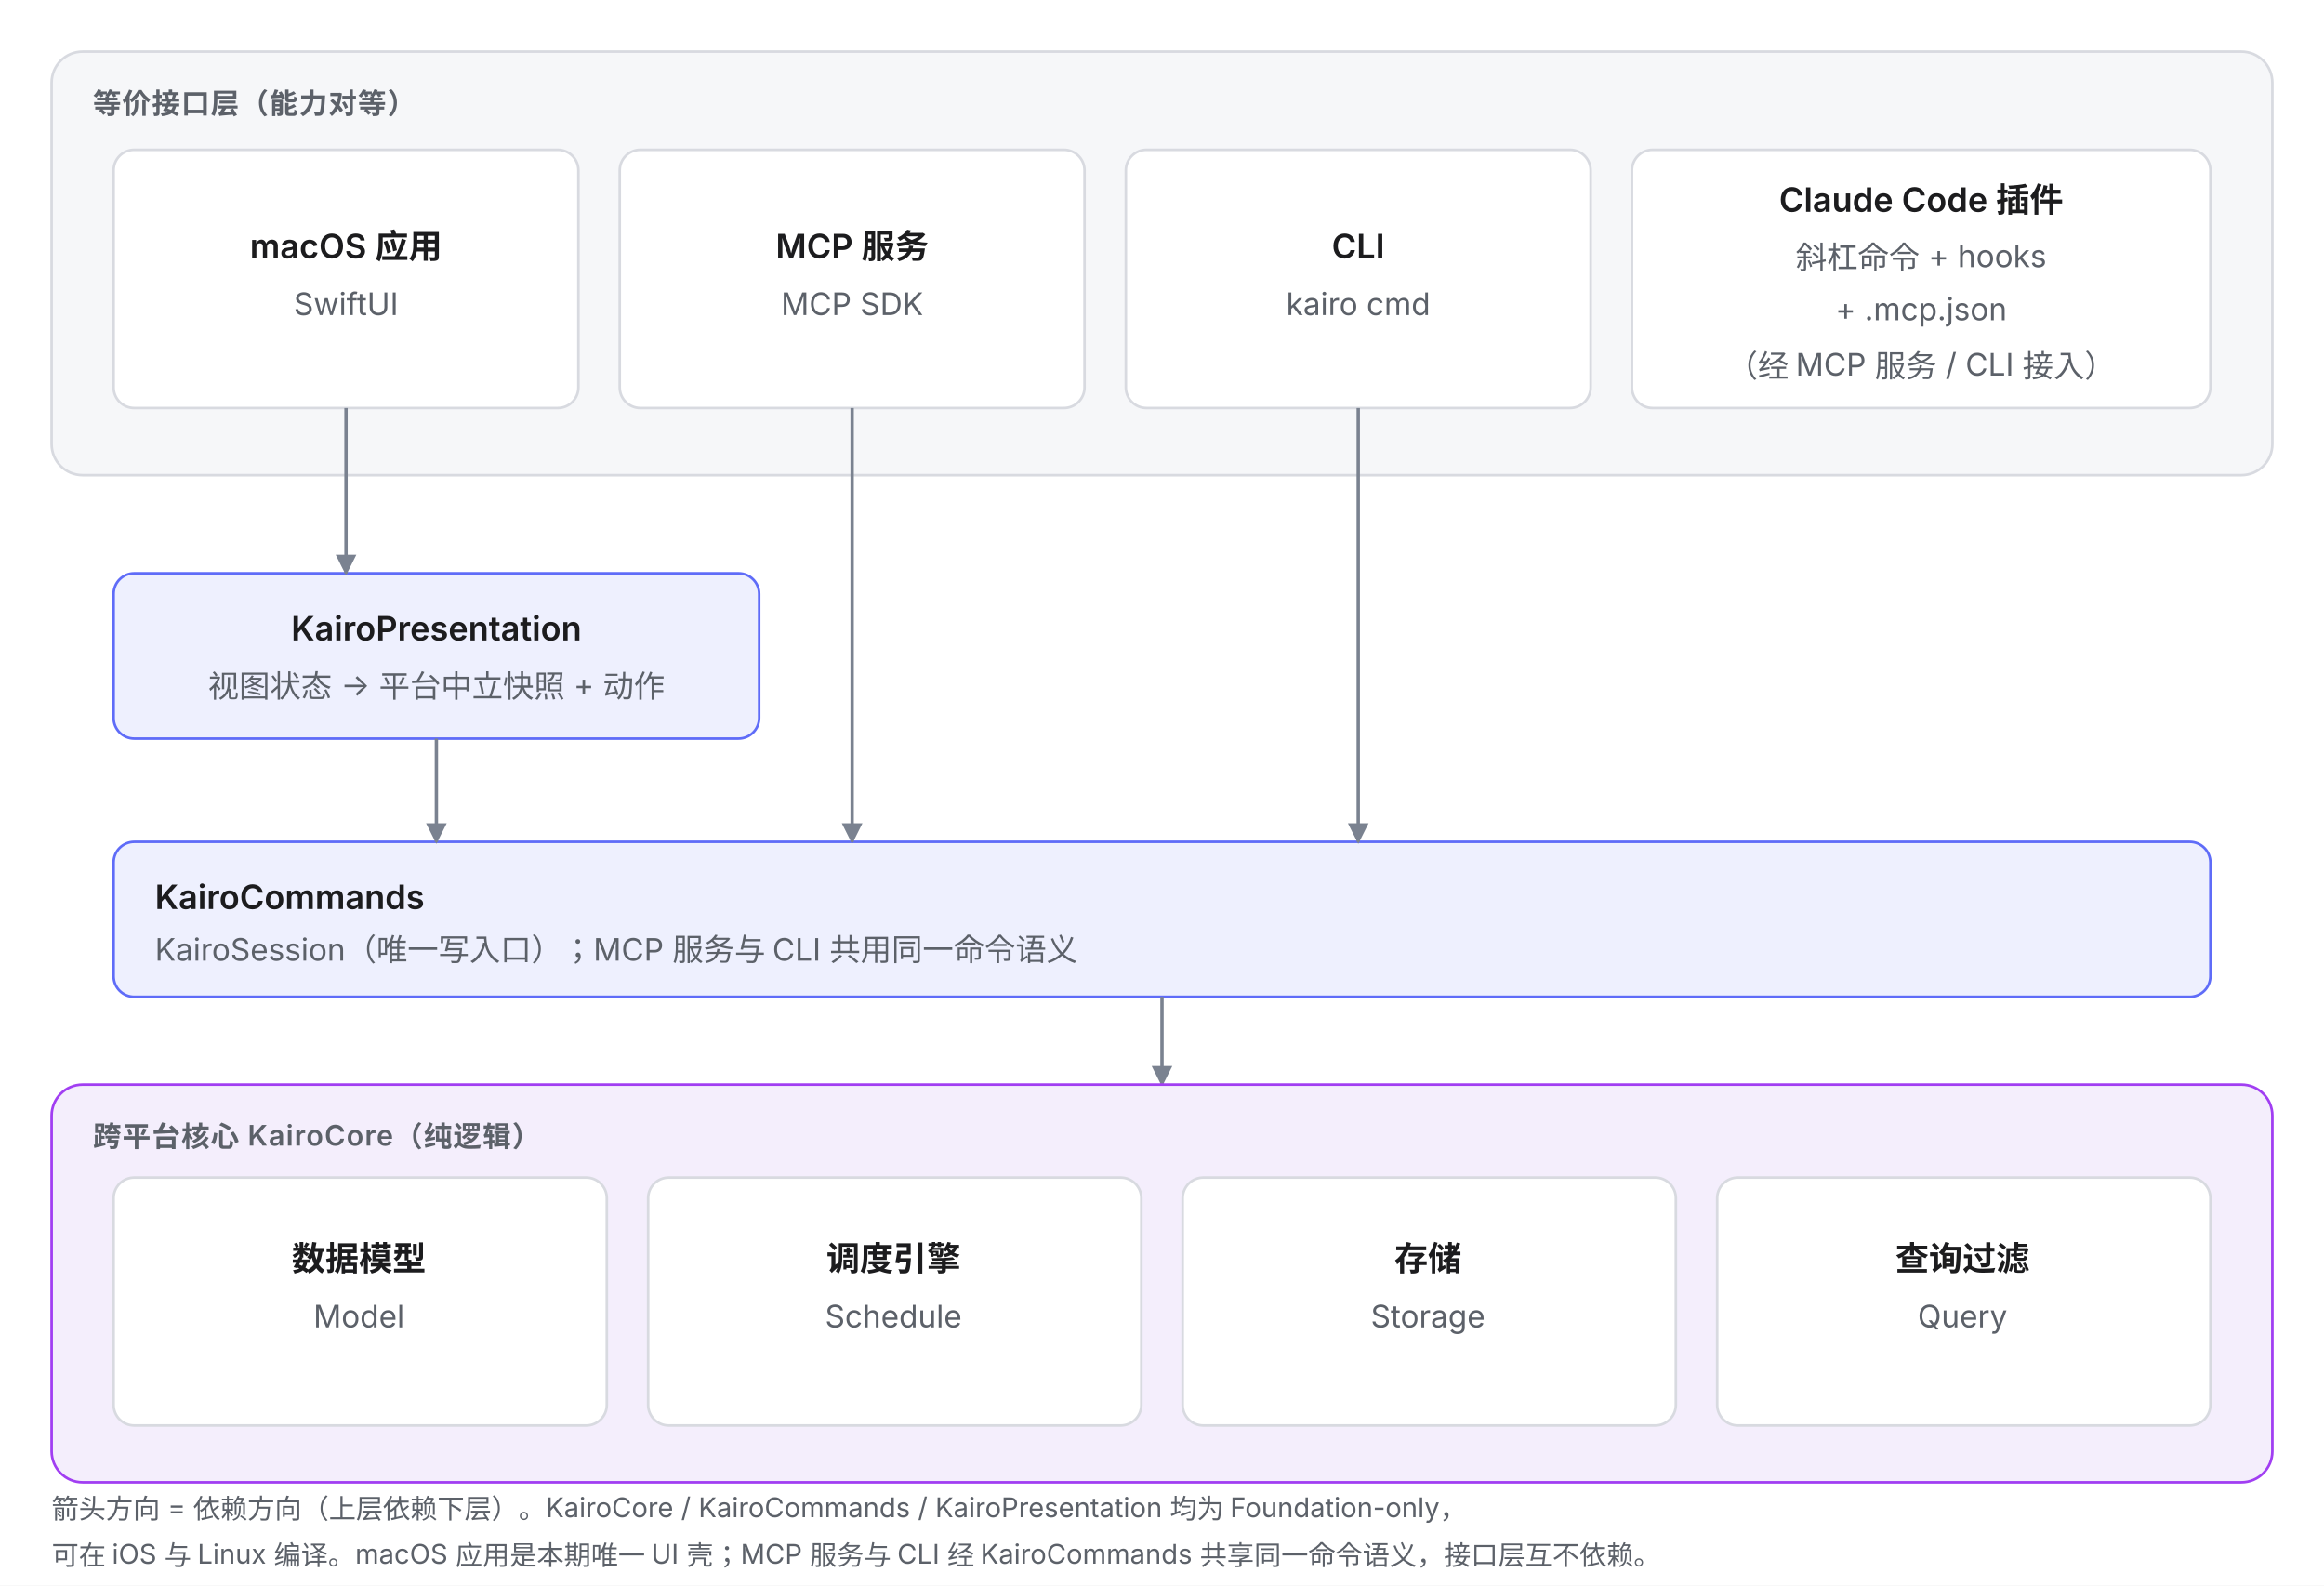
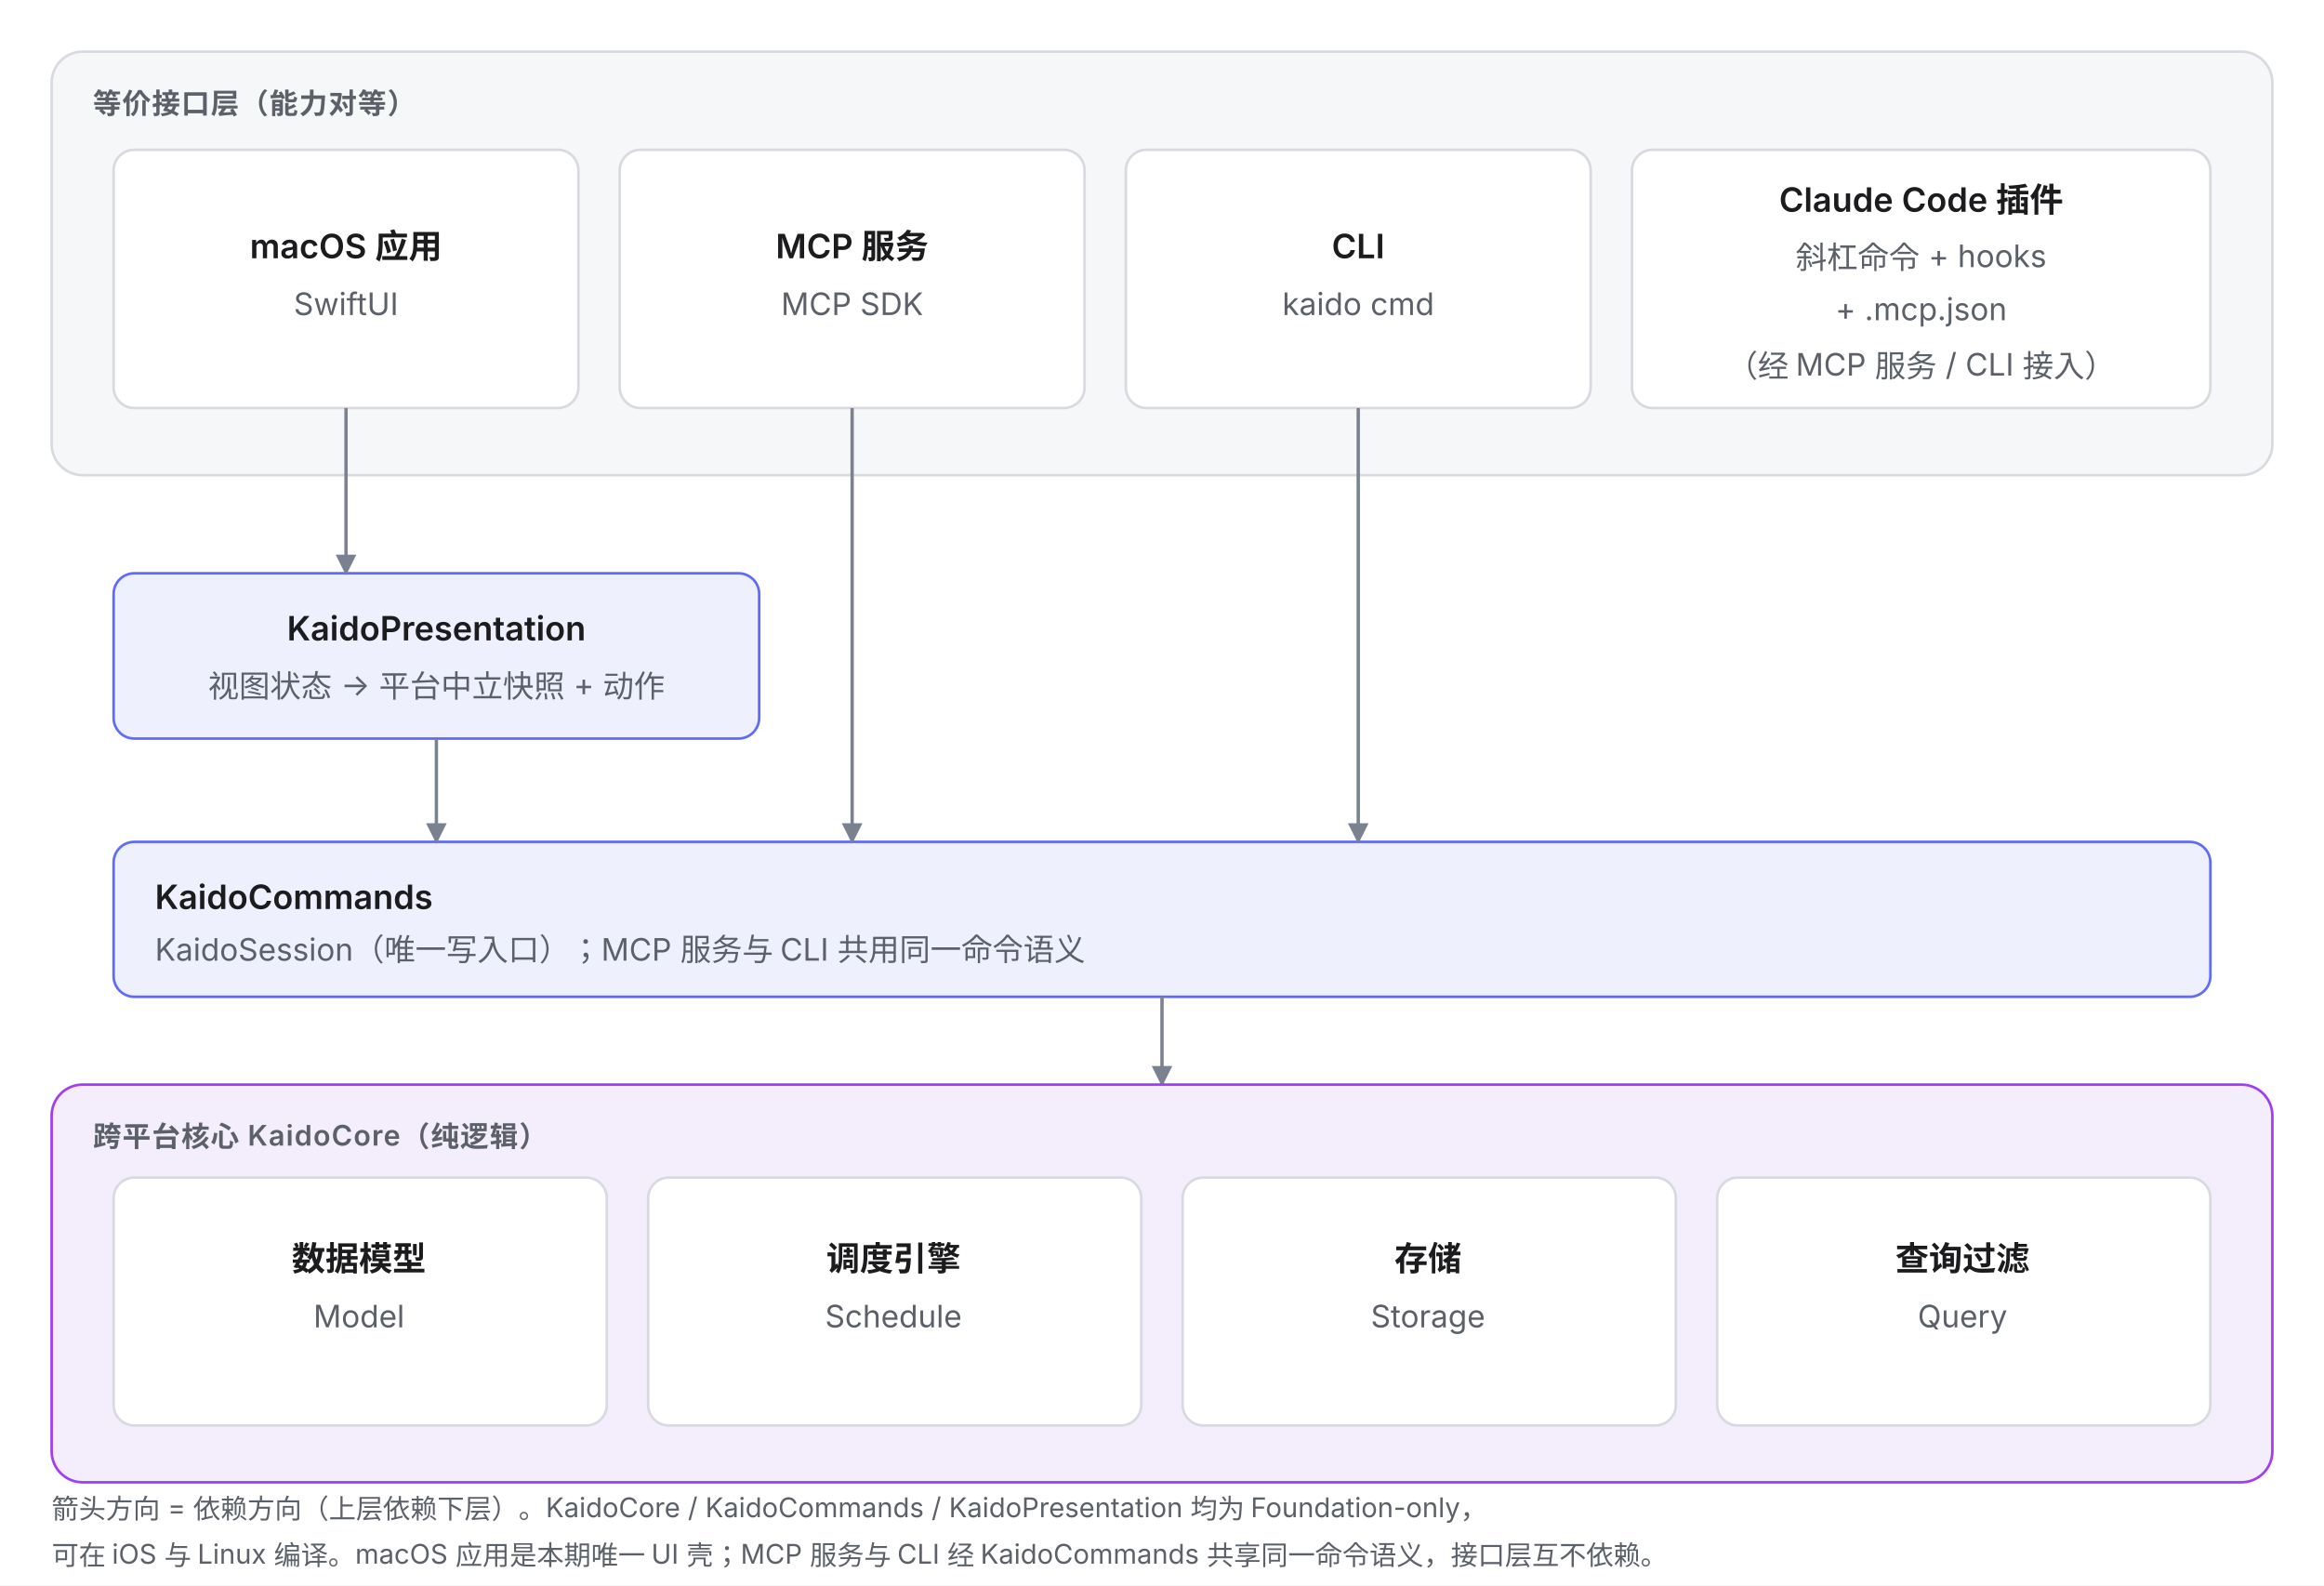
- <svg xmlns="http://www.w3.org/2000/svg" viewBox="0 0 900 614" width="900" height="614" role="img" aria-labelledby="kairo-fig-title kairo-fig-desc">
+ <svg xmlns="http://www.w3.org/2000/svg" viewBox="0 0 900 614" width="900" height="614" role="img" aria-labelledby="kaido-fig-title kaido-fig-desc">
  <style>
    .canvas { fill: #FFFFFF; }
    .panel { fill: #FFFFFF; stroke: #D8DAE0; stroke-width: 1; }
    .soft { fill: #F6F7F9; stroke: #D8DAE0; stroke-width: 1; }
    .accent { fill: #EEF0FE; stroke: #5F6CF8; stroke-width: 1; }
    .core { fill: #F4EEFC; stroke: #A13EF2; stroke-width: 1; }
    .line { stroke: #7A8290; stroke-width: 1.3; fill: none; }
    .tree { stroke: #C3C7D0; stroke-width: 1; fill: none; }
    .t-title { font: 600 13px "SF Pro Text", -apple-system, "PingFang SC", "Hiragino Sans GB", "Microsoft YaHei", sans-serif; fill: #1C1C1E; }
    .t-sub { font: 400 12px "SF Pro Text", -apple-system, "PingFang SC", "Hiragino Sans GB", "Microsoft YaHei", sans-serif; fill: #5C6169; }
    .t-name { font: 600 12.5px "SF Mono", ui-monospace, Menlo, monospace; fill: #1C1C1E; }
    .t-mono { font: 400 12px "SF Mono", ui-monospace, Menlo, monospace; fill: #1C1C1E; }
    .t-band { font: 600 11px "SF Pro Text", -apple-system, "PingFang SC", "Hiragino Sans GB", "Microsoft YaHei", sans-serif; fill: #5C6169; letter-spacing: 0.4px; }
    .t-note { font: 400 10.5px "SF Pro Text", -apple-system, "PingFang SC", "Hiragino Sans GB", "Microsoft YaHei", sans-serif; fill: #5C6169; }
    .arrow-head { fill: #7A8290; }
    @media (prefers-color-scheme: dark) {
      .canvas { fill: #1C1C1E; }
      .panel { fill: #2C2C2E; stroke: #3A3A3C; }
      .soft { fill: #242426; stroke: #3A3A3C; }
      .accent { fill: #232640; stroke: #5F6CF8; }
      .core { fill: #2B2233; stroke: #A13EF2; }
      .line { stroke: #8B93A3; }
      .tree { stroke: #4A4A4E; }
      .t-title, .t-name, .t-mono { fill: #F2F2F7; }
      .t-sub, .t-band, .t-note { fill: #A6A6AD; }
      .arrow-head { fill: #8B93A3; }
    }
  </style>
  <defs>
-     <marker id="kairo-arrow" markerWidth="8" markerHeight="8" refX="7.2" refY="4" orient="auto" markerUnits="userSpaceOnUse">
+     <marker id="kaido-arrow" markerWidth="8" markerHeight="8" refX="7.2" refY="4" orient="auto" markerUnits="userSpaceOnUse">
      <path d="M0,0 L8,4 L0,8 Z" class="arrow-head" />
    </marker>
  </defs>
  <rect class="canvas" x="0" y="0" width="900" height="614" />
  <rect class="soft" x="20" y="20" width="860" height="164" rx="12" />
  <text class="t-band" x="36" y="44">等价接口层（能力对等）</text>
  <rect class="panel" x="44" y="58" width="180" height="100" rx="8" />
  <text class="t-title" x="134" y="100" text-anchor="middle">macOS 应用</text>
  <text class="t-sub" x="134" y="122" text-anchor="middle">SwiftUI</text>
  <rect class="panel" x="240" y="58" width="180" height="100" rx="8" />
  <text class="t-title" x="330" y="100" text-anchor="middle">MCP 服务</text>
  <text class="t-sub" x="330" y="122" text-anchor="middle">MCP SDK</text>
  <rect class="panel" x="436" y="58" width="180" height="100" rx="8" />
  <text class="t-title" x="526" y="100" text-anchor="middle">CLI</text>
-   <text class="t-sub" x="526" y="122" text-anchor="middle">kairo cmd</text>
+   <text class="t-sub" x="526" y="122" text-anchor="middle">kaido cmd</text>
  <rect class="panel" x="632" y="58" width="224" height="100" rx="8" />
  <text class="t-title" x="744" y="82" text-anchor="middle">Claude Code 插件</text>
  <text class="t-sub" x="744" y="104" text-anchor="middle">斜杠命令 + hooks</text>
  <text class="t-sub" x="744" y="124" text-anchor="middle">+ .mcp.json</text>
  <text class="t-sub" x="744" y="146" text-anchor="middle">（经 MCP 服务 / CLI 接入）</text>
  <rect class="accent" x="44" y="222" width="250" height="64" rx="8" />
-   <text class="t-title" x="169" y="248" text-anchor="middle">KairoPresentation</text>
+   <text class="t-title" x="169" y="248" text-anchor="middle">KaidoPresentation</text>
  <text class="t-sub" x="169" y="270" text-anchor="middle">视图状态 → 平台中立快照 + 动作</text>
  <rect class="accent" x="44" y="326" width="812" height="60" rx="8" />
-   <text class="t-title" x="60" y="352">KairoCommands</text>
-   <text class="t-sub" x="60" y="372">KairoSession（唯一写入口）；MCP 服务与 CLI 共用同一命令语义</text>
-   <path class="line" d="M134,158 L134,222" marker-end="url(#kairo-arrow)" />
-   <path class="line" d="M169,286 L169,326" marker-end="url(#kairo-arrow)" />
-   <path class="line" d="M330,158 L330,326" marker-end="url(#kairo-arrow)" />
-   <path class="line" d="M526,158 L526,326" marker-end="url(#kairo-arrow)" />
-   <path class="line" d="M450,386 L450,420" marker-end="url(#kairo-arrow)" />
+   <text class="t-title" x="60" y="352">KaidoCommands</text>
+   <text class="t-sub" x="60" y="372">KaidoSession（唯一写入口）；MCP 服务与 CLI 共用同一命令语义</text>
+   <path class="line" d="M134,158 L134,222" marker-end="url(#kaido-arrow)" />
+   <path class="line" d="M169,286 L169,326" marker-end="url(#kaido-arrow)" />
+   <path class="line" d="M330,158 L330,326" marker-end="url(#kaido-arrow)" />
+   <path class="line" d="M526,158 L526,326" marker-end="url(#kaido-arrow)" />
+   <path class="line" d="M450,386 L450,420" marker-end="url(#kaido-arrow)" />
  <rect class="core" x="20" y="420" width="860" height="154" rx="12" />
-   <text class="t-band" x="36" y="444">跨平台核心 KairoCore（纯逻辑）</text>
+   <text class="t-band" x="36" y="444">跨平台核心 KaidoCore（纯逻辑）</text>
  <rect class="panel" x="44" y="456" width="191" height="96" rx="8" />
  <text class="t-title" x="139" y="492" text-anchor="middle">数据模型</text>
  <text class="t-sub" x="139" y="514" text-anchor="middle">Model</text>
  <rect class="panel" x="251" y="456" width="191" height="96" rx="8" />
  <text class="t-title" x="346" y="492" text-anchor="middle">调度引擎</text>
  <text class="t-sub" x="346" y="514" text-anchor="middle">Schedule</text>
  <rect class="panel" x="458" y="456" width="191" height="96" rx="8" />
  <text class="t-title" x="553" y="492" text-anchor="middle">存储</text>
  <text class="t-sub" x="553" y="514" text-anchor="middle">Storage</text>
  <rect class="panel" x="665" y="456" width="191" height="96" rx="8" />
  <text class="t-title" x="760" y="492" text-anchor="middle">查询过滤</text>
  <text class="t-sub" x="760" y="514" text-anchor="middle">Query</text>
-   <text class="t-note" x="20" y="588">箭头方向 = 依赖方向（上层依赖下层）。KairoCore / KairoCommands / KairoPresentation 均为 Foundation-only，</text>
-   <text class="t-note" x="20" y="606">可在 iOS 与 Linux 编译。macOS 应用是本期唯一 UI 壳；MCP 服务与 CLI 经 KairoCommands 共享同一命令语义，接口层互不依赖。</text>
+   <text class="t-note" x="20" y="588">箭头方向 = 依赖方向（上层依赖下层）。KaidoCore / KaidoCommands / KaidoPresentation 均为 Foundation-only，</text>
+   <text class="t-note" x="20" y="606">可在 iOS 与 Linux 编译。macOS 应用是本期唯一 UI 壳；MCP 服务与 CLI 经 KaidoCommands 共享同一命令语义，接口层互不依赖。</text>
</svg>
